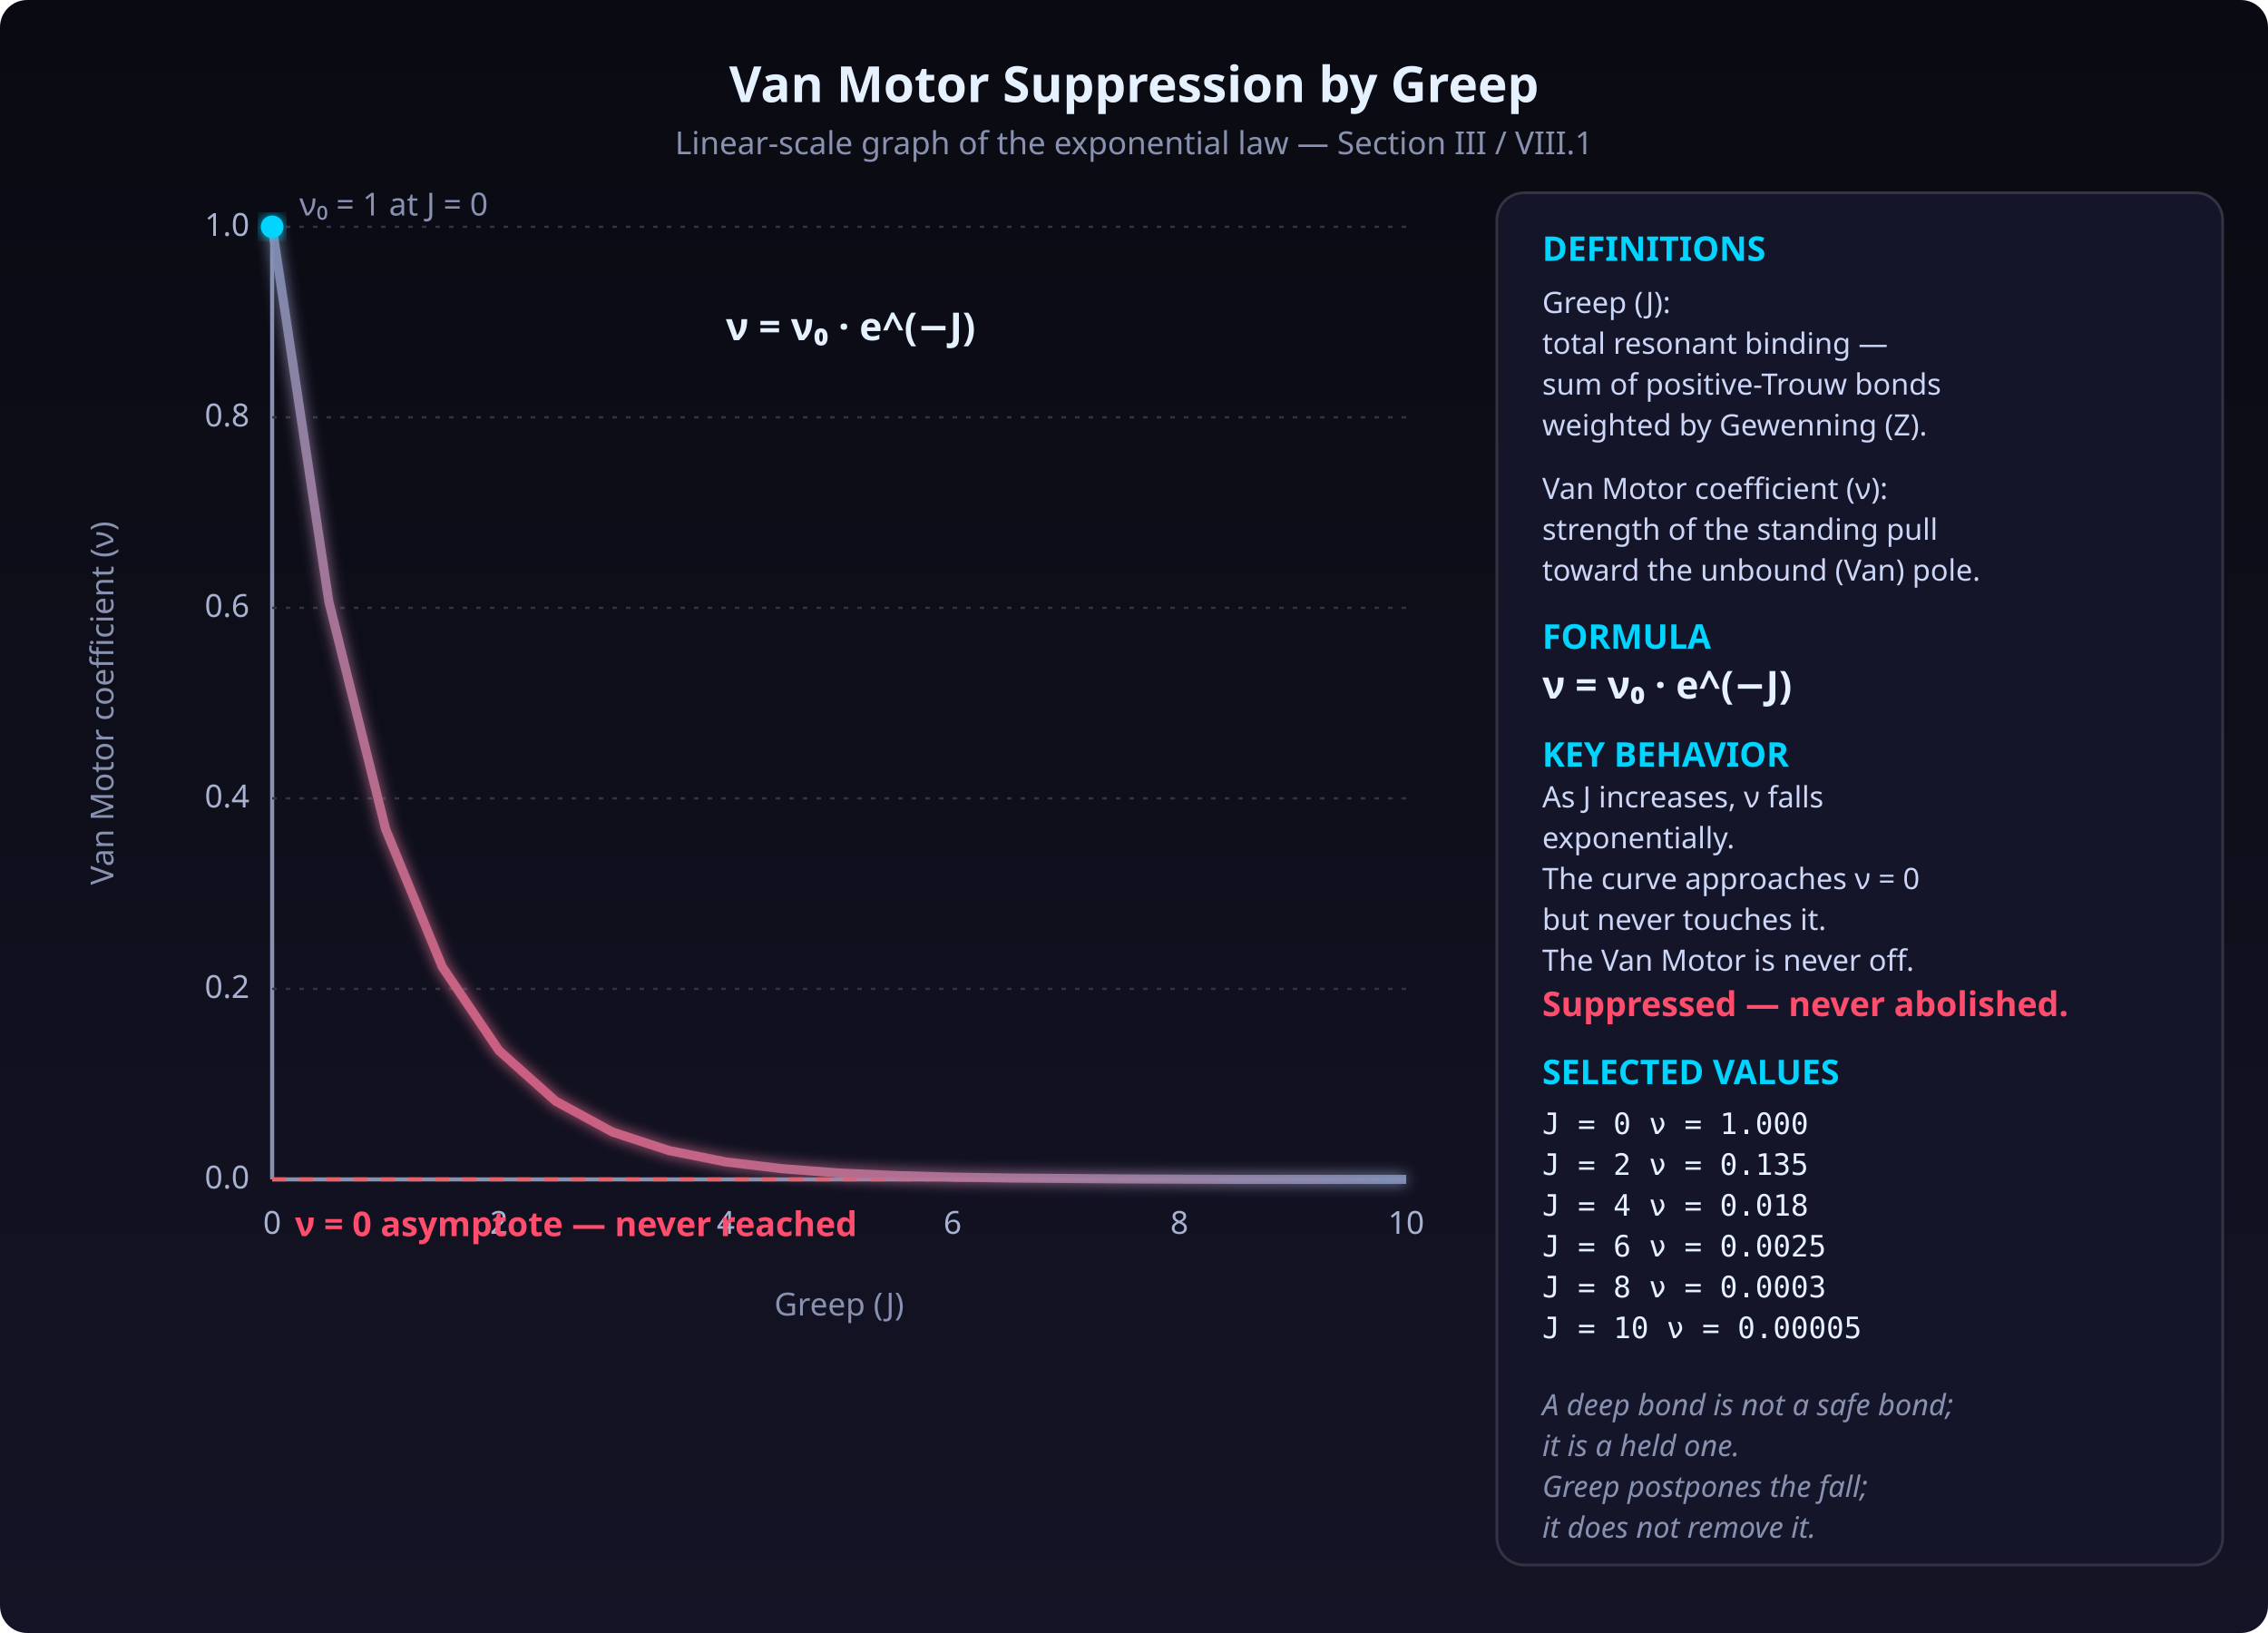
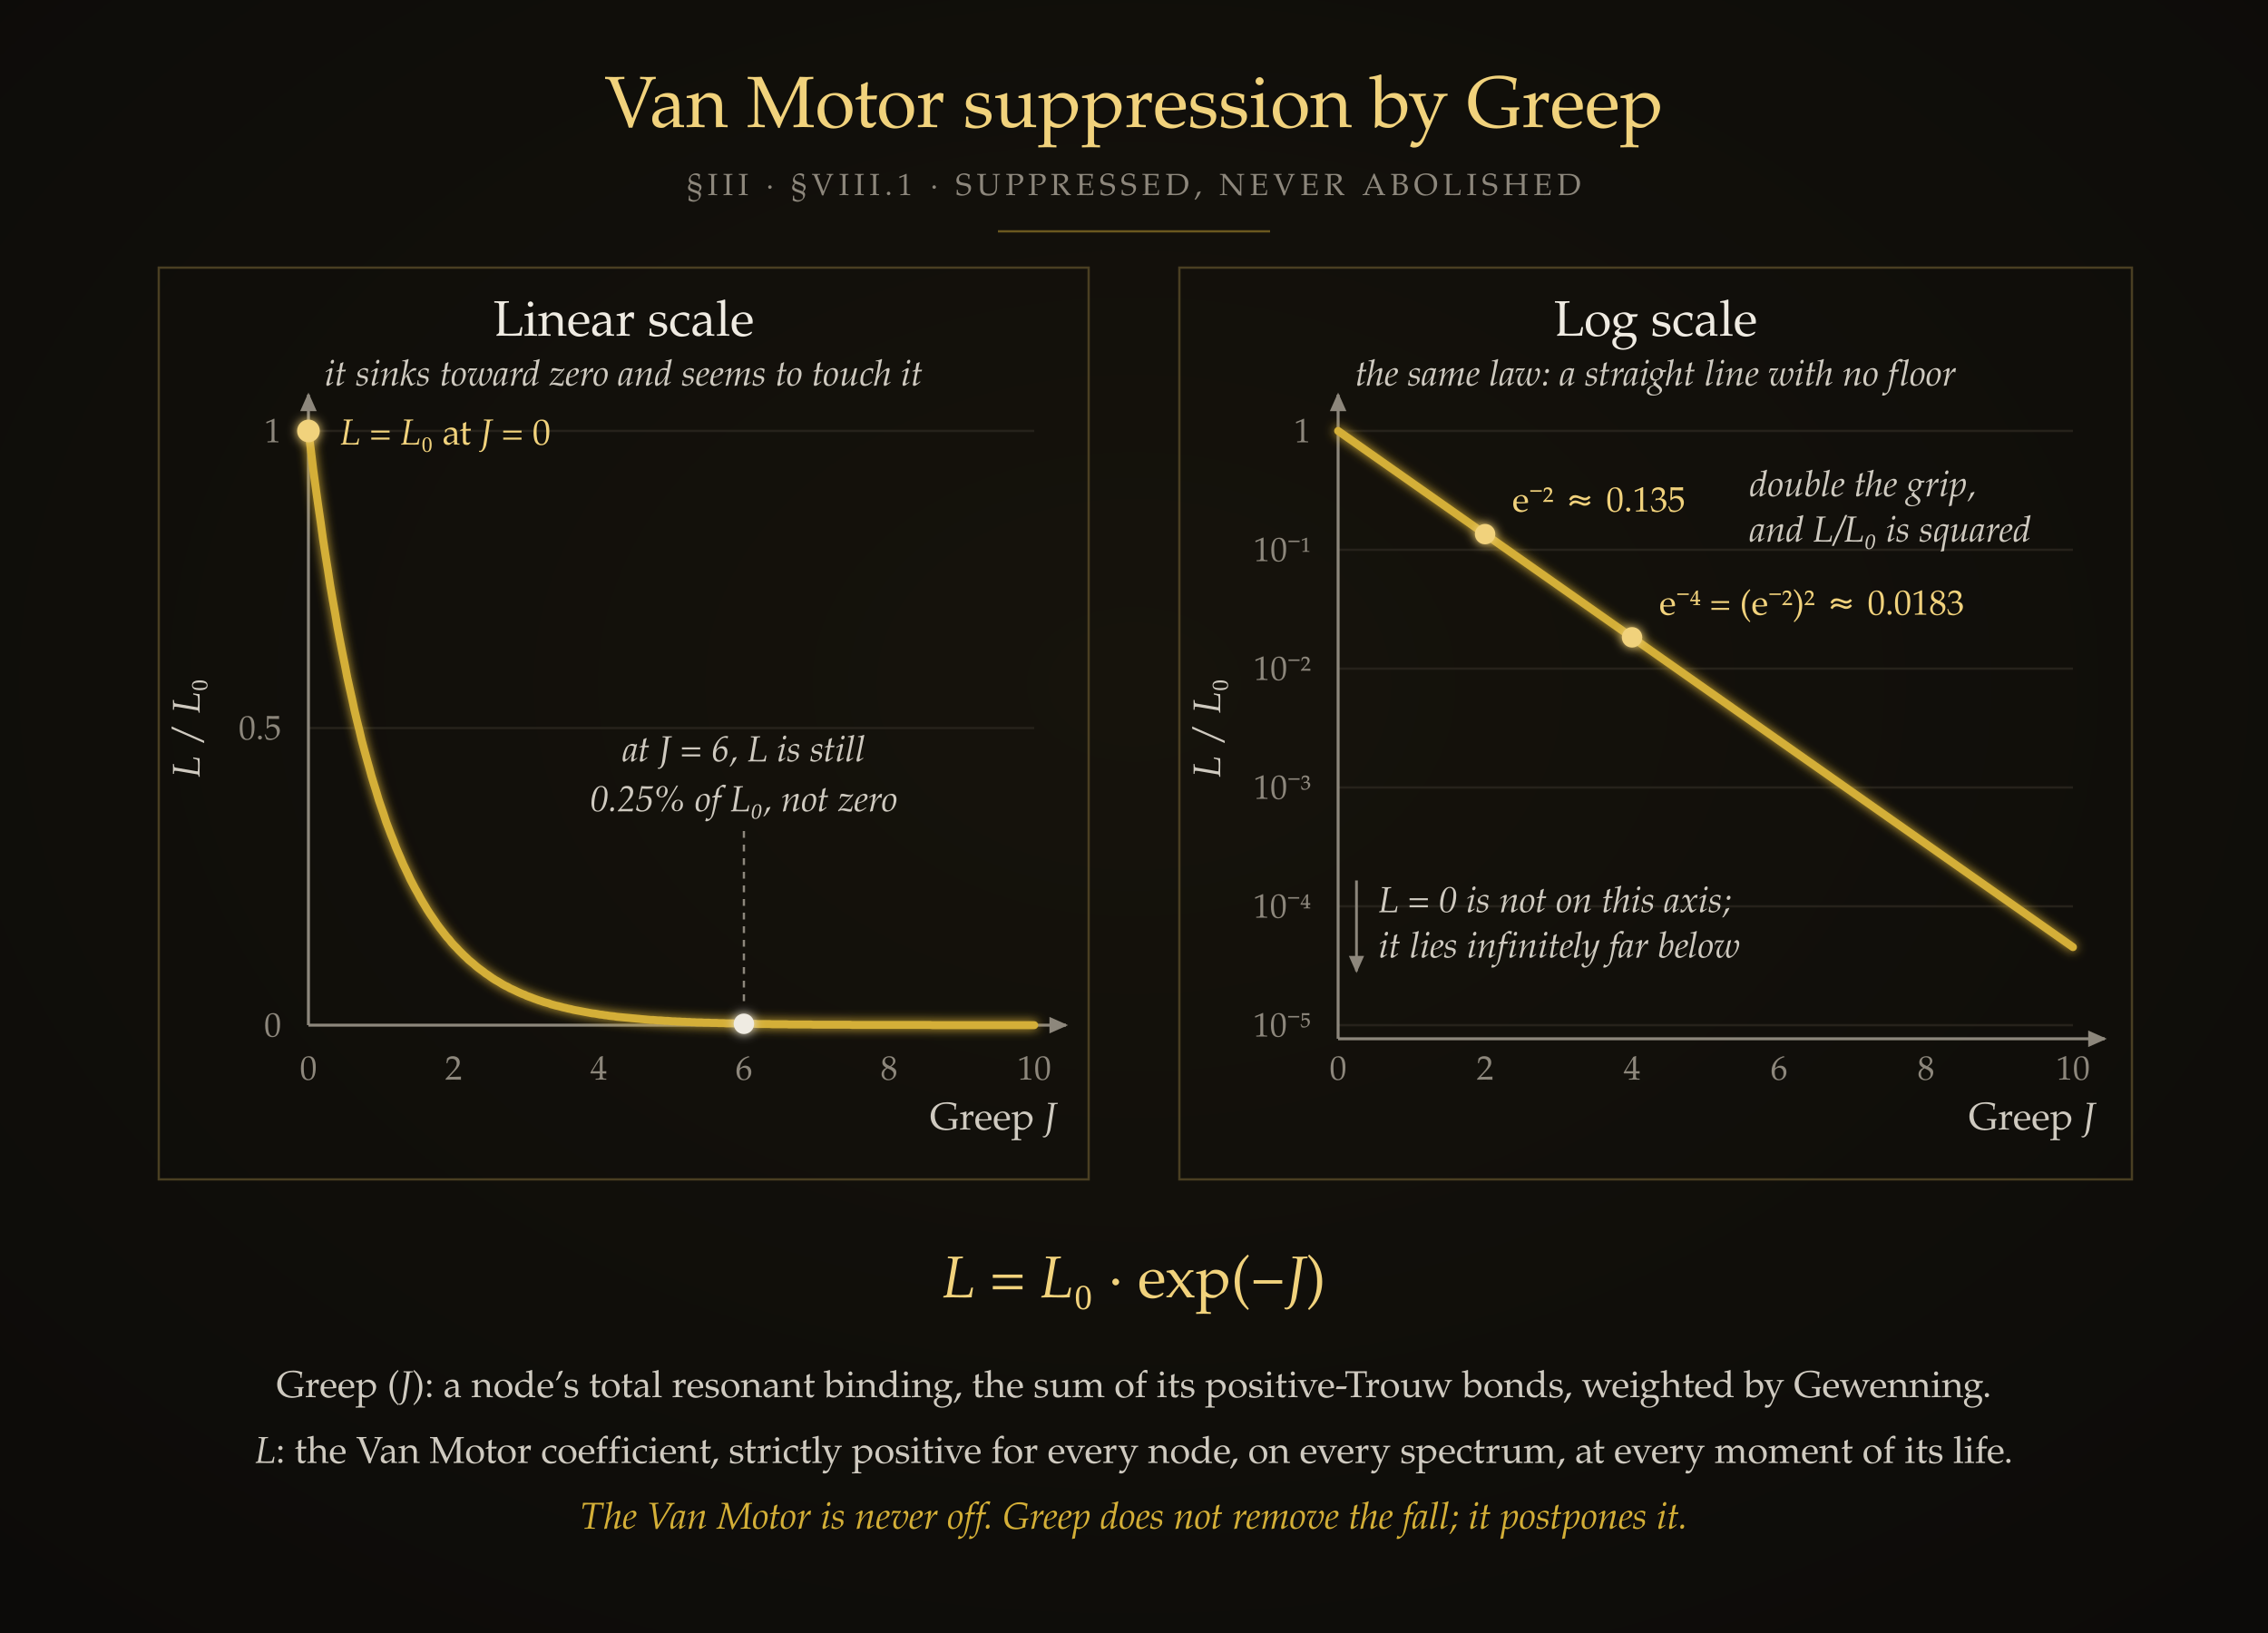
- <svg xmlns="http://www.w3.org/2000/svg" viewBox="0 0 1000 720" role="img" aria-labelledby="title desc">
+ <svg xmlns="http://www.w3.org/2000/svg" viewBox="0 0 1000 720" role="img" aria-labelledby="title" aria-describedby="desc" font-family="'Iowan Old Style','Palatino Linotype',Palatino,Georgia,'Times New Roman',serif">
  <defs>
-     <linearGradient id="bgGrad" x1="0" y1="0" x2="0" y2="1">
-       <stop offset="0%" stop-color="#0a0a12" />
-       <stop offset="100%" stop-color="#141426" />
-     </linearGradient>
-     <linearGradient id="curveGrad" x1="0" y1="1" x2="1" y2="0">
-       <stop offset="0%" stop-color="#ff4d6d" />
-       <stop offset="100%" stop-color="#00d4ff" />
-     </linearGradient>
-     <filter id="glow">
-       <feGaussianBlur stdDeviation="3" result="blur" />
+     <filter id="glow" filterUnits="userSpaceOnUse" x="0" y="0" width="1000" height="720">
+       <feGaussianBlur stdDeviation="2.4" result="blur" />
      <feMerge>
        <feMergeNode in="blur" />
        <feMergeNode in="SourceGraphic" />
      </feMerge>
    </filter>
-     <style>
-       .bg     { fill: url(#bgGrad); }
-       .axis   { stroke: #8892b0; stroke-width: 1.8; }
-       .grid   { stroke: #334; stroke-dasharray: 2 4; }
-       .label  { fill: #a8b2d1; font-family: sans-serif; font-size: 14px; }
-       .titlex { fill: #e6f1ff; font-family: sans-serif; font-size: 22px; font-weight: bold; }
-       .subtle { fill: #8892b0; font-family: sans-serif; font-size: 14px; }
-       .curve  { fill: none; stroke: url(#curveGrad); stroke-width: 4; filter: url(#glow); opacity: 0.95; }
-       .annot  { fill: #ff4d6d; font-family: sans-serif; font-size: 15px; font-weight: bold; }
-       .panel  { fill: #15152a; stroke: #334; stroke-width: 1.2; rx: 12; }
-       .phead  { fill: #00d4ff; font-family: sans-serif; font-size: 15px; font-weight: bold; }
-       .ptext  { fill: #ccd6f6; font-family: sans-serif; font-size: 13px; }
-       .pmute  { fill: #8892b0; font-family: sans-serif; font-size: 13px; font-style: italic; }
-       .mono   { fill: #e6f1ff; font-family: monospace; font-size: 13px; }
-       .form   { fill: #e6f1ff; font-family: sans-serif; font-size: 17px; font-weight: bold; }
-     </style>
+     <radialGradient id="vignette" cx="50%" cy="42%" r="75%">
+       <stop offset="0%" stop-color="#16130c" />
+       <stop offset="100%" stop-color="#0c0b09" />
+     </radialGradient>
+     <marker id="arrowFaint" viewBox="0 0 10 10" refX="8" refY="5" markerWidth="7" markerHeight="7" orient="auto">
+       <path d="M0,1 L9,5 L0,9 z" fill="#8d877c" />
+     </marker>
+     <marker id="arrowGold" viewBox="0 0 10 10" refX="8" refY="5" markerWidth="7" markerHeight="7" orient="auto">
+       <path d="M0,1 L9,5 L0,9 z" fill="#f1d27c" />
+     </marker>
+     <marker id="arrowDim" viewBox="0 0 10 10" refX="8" refY="5" markerWidth="7" markerHeight="7" orient="auto">
+       <path d="M0,1 L9,5 L0,9 z" fill="#cfcac0" />
+     </marker>
  </defs>
-   <rect class="bg" width="1000" height="720" rx="12" />
-   <text class="titlex" x="500" y="45" text-anchor="middle">Van Motor Suppression by Greep</text>
-   <text class="subtle" x="500" y="68" text-anchor="middle">Linear-scale graph of the exponential law — Section III / VIII.1</text>
-   <line class="axis" x1="120" y1="100" x2="120" y2="520" />
-   <line class="axis" x1="120" y1="520" x2="620" y2="520" />
-   <g class="grid">
-     <line x1="120" y1="100" x2="620" y2="100" />
-     <line x1="120" y1="184" x2="620" y2="184" />
-     <line x1="120" y1="268" x2="620" y2="268" />
-     <line x1="120" y1="352" x2="620" y2="352" />
-     <line x1="120" y1="436" x2="620" y2="436" />
-   </g>
-   <g class="label" text-anchor="end">
-     <text x="110" y="104">1.0</text>
-     <text x="110" y="188">0.8</text>
-     <text x="110" y="272">0.6</text>
-     <text x="110" y="356">0.4</text>
-     <text x="110" y="440">0.2</text>
-     <text x="110" y="524">0.0</text>
-   </g>
-   <g class="label" text-anchor="middle">
-     <text x="120" y="544">0</text>
-     <text x="220" y="544">2</text>
-     <text x="320" y="544">4</text>
-     <text x="420" y="544">6</text>
-     <text x="520" y="544">8</text>
-     <text x="620" y="544">10</text>
-   </g>
-   <text class="subtle" x="370" y="580" text-anchor="middle">Greep (J)</text>
-   <text class="subtle" x="50" y="310" text-anchor="middle" transform="rotate(-90 50 310)">Van Motor coefficient (ν)</text>
-   <line x1="120" y1="520" x2="620" y2="520" stroke="#ff5555" stroke-dasharray="6 6" stroke-width="1.8" opacity="0.8" />
-   <text class="annot" x="130" y="545">ν = 0 asymptote — never reached</text>
-   <polyline class="curve" points="     120,100     145,265.3     170,365.5     195,426.3     220,463.2     245,485.5     270,499.1     295,507.3     320,512.3     345,515.3     370,517.2     395,518.3     420,519.0     445,519.4     470,519.6     495,519.8     520,519.9     545,520.0     570,520.0     595,520.0     620,520.0   " />
-   <circle cx="120" cy="100" r="5" fill="#00d4ff" filter="url(#glow)" />
-   <text class="subtle" x="132" y="95" fill="#00d4ff">ν₀ = 1 at J = 0</text>
-   <text class="form" x="320" y="150">ν = ν₀ · e^(−J)</text>
-   <rect class="panel" x="660" y="85" width="320" height="605" />
-   <text class="phead" x="680" y="115">DEFINITIONS</text>
-   <text class="ptext" x="680" y="138">Greep (J):</text>
-   <text class="ptext" x="680" y="156">total resonant binding —</text>
-   <text class="ptext" x="680" y="174">sum of positive-Trouw bonds</text>
-   <text class="ptext" x="680" y="192">weighted by Gewenning (Z).</text>
-   <text class="ptext" x="680" y="220">Van Motor coefficient (ν):</text>
-   <text class="ptext" x="680" y="238">strength of the standing pull</text>
-   <text class="ptext" x="680" y="256">toward the unbound (Van) pole.</text>
-   <text class="phead" x="680" y="286">FORMULA</text>
-   <text class="form" x="680" y="308">ν = ν₀ · e^(−J)</text>
-   <text class="phead" x="680" y="338">KEY BEHAVIOR</text>
-   <text class="ptext" x="680" y="356">As J increases, ν falls</text>
-   <text class="ptext" x="680" y="374">exponentially.</text>
-   <text class="ptext" x="680" y="392">The curve approaches ν = 0</text>
-   <text class="ptext" x="680" y="410">but never touches it.</text>
-   <text class="ptext" x="680" y="428">The Van Motor is never off.</text>
-   <text class="annot" x="680" y="448">Suppressed — never abolished.</text>
-   <text class="phead" x="680" y="478">SELECTED VALUES</text>
-   <text class="mono" x="680" y="500">J = 0    ν = 1.000</text>
-   <text class="mono" x="680" y="518">J = 2    ν = 0.135</text>
-   <text class="mono" x="680" y="536">J = 4    ν = 0.018</text>
-   <text class="mono" x="680" y="554">J = 6    ν = 0.0025</text>
-   <text class="mono" x="680" y="572">J = 8    ν = 0.0003</text>
-   <text class="mono" x="680" y="590">J = 10   ν = 0.00005</text>
-   <text class="pmute" x="680" y="624">A deep bond is not a safe bond;</text>
-   <text class="pmute" x="680" y="642">it is a held one.</text>
-   <text class="pmute" x="680" y="660">Greep postpones the fall;</text>
-   <text class="pmute" x="680" y="678">it does not remove it.</text>
+   <rect width="1000" height="720" fill="url(#vignette)" />
+   <text x="500.0" y="56.0" font-size="32" fill="#f1d27c" text-anchor="middle">Van Motor suppression by Greep</text>
+   <text x="500.0" y="86.0" font-size="13.5" fill="#8d877c" text-anchor="middle" letter-spacing="2.2">§III  ·  §VIII.1  ·  SUPPRESSED, NEVER ABOLISHED</text>
+   <line x1="440.0" y1="102.0" x2="560.0" y2="102.0" stroke="#d4af37" stroke-width="1" opacity="0.45" />
+   <rect x="70.0" y="118.0" width="410.0" height="402.0" fill="none" stroke="#4a3f22" stroke-width="1" />
+   <text x="275.0" y="148.0" font-size="22" fill="#efebe2" text-anchor="middle">Linear scale</text>
+   <text x="275.0" y="170.0" font-size="16" fill="#cfcac0" text-anchor="middle" font-style="italic">it sinks toward zero and seems to touch it</text>
+   <line x1="136.0" y1="452.0" x2="456.0" y2="452.0" stroke="#26221b" stroke-width="1" />
+   <text x="124.0" y="457.0" font-size="15" fill="#8d877c" text-anchor="end">0</text>
+   <line x1="136.0" y1="321.0" x2="456.0" y2="321.0" stroke="#26221b" stroke-width="1" />
+   <text x="124.0" y="326.0" font-size="15" fill="#8d877c" text-anchor="end">0.5</text>
+   <line x1="136.0" y1="190.0" x2="456.0" y2="190.0" stroke="#26221b" stroke-width="1" />
+   <text x="124.0" y="195.0" font-size="15" fill="#8d877c" text-anchor="end">1</text>
+   <text x="136.0" y="476.0" font-size="15" fill="#8d877c" text-anchor="middle">0</text>
+   <text x="200.0" y="476.0" font-size="15" fill="#8d877c" text-anchor="middle">2</text>
+   <text x="264.0" y="476.0" font-size="15" fill="#8d877c" text-anchor="middle">4</text>
+   <text x="328.0" y="476.0" font-size="15" fill="#8d877c" text-anchor="middle">6</text>
+   <text x="392.0" y="476.0" font-size="15" fill="#8d877c" text-anchor="middle">8</text>
+   <text x="456.0" y="476.0" font-size="15" fill="#8d877c" text-anchor="middle">10</text>
+   <line x1="136.0" y1="452.0" x2="136.0" y2="174.0" stroke="#8d877c" stroke-width="1.3" marker-end="url(#arrowFaint)" />
+   <line x1="136.0" y1="452.0" x2="470.0" y2="452.0" stroke="#8d877c" stroke-width="1.3" marker-end="url(#arrowFaint)" />
+   <text x="466.0" y="498.0" font-size="17" fill="#cfcac0" text-anchor="end">Greep <tspan font-style="italic">J</tspan>
+   </text>
+   <text x="88.0" y="321.0" font-size="17" fill="#cfcac0" text-anchor="middle" transform="rotate(-90 88.0 321.0)">
+     <tspan font-style="italic">L</tspan> / <tspan font-style="italic">L</tspan>₀</text>
+   <path d="M136.0,190.0 L137.1,198.6 L138.1,207.0 L139.2,215.0 L140.3,222.8 L141.4,230.3 L142.4,237.6 L143.5,244.7 L144.6,251.5 L145.6,258.1 L146.7,264.5 L147.8,270.6 L148.8,276.6 L149.9,282.4 L151.0,288.0 L152.1,293.4 L153.1,298.6 L154.2,303.6 L155.3,308.5 L156.3,313.2 L157.4,317.8 L158.5,322.2 L159.5,326.5 L160.6,330.6 L161.7,334.6 L162.8,338.5 L163.8,342.2 L164.9,345.8 L166.0,349.3 L167.0,352.7 L168.1,355.9 L169.2,359.1 L170.2,362.2 L171.3,365.1 L172.4,368.0 L173.5,370.7 L174.5,373.4 L175.6,376.0 L176.7,378.5 L177.7,380.9 L178.8,383.2 L179.9,385.5 L180.9,387.7 L182.0,389.8 L183.1,391.9 L184.2,393.8 L185.2,395.7 L186.3,397.6 L187.4,399.4 L188.4,401.1 L189.5,402.8 L190.6,404.4 L191.7,406.0 L192.7,407.5 L193.8,409.0 L194.9,410.4 L195.9,411.7 L197.0,413.1 L198.1,414.3 L199.1,415.6 L200.2,416.8 L201.3,417.9 L202.4,419.1 L203.4,420.1 L204.5,421.2 L205.6,422.2 L206.6,423.2 L207.7,424.1 L208.8,425.0 L209.8,425.9 L210.9,426.8 L212.0,427.6 L213.1,428.4 L214.1,429.2 L215.2,429.9 L216.3,430.7 L217.3,431.4 L218.4,432.1 L219.5,432.7 L220.5,433.3 L221.6,434.0 L222.7,434.6 L223.8,435.1 L224.8,435.7 L225.9,436.2 L227.0,436.7 L228.0,437.2 L229.1,437.7 L230.2,438.2 L231.3,438.6 L232.3,439.1 L233.4,439.5 L234.5,439.9 L235.5,440.3 L236.6,440.7 L237.7,441.1 L238.7,441.4 L239.8,441.8 L240.9,442.1 L242.0,442.4 L243.0,442.8 L244.1,443.1 L245.2,443.4 L246.2,443.6 L247.3,443.9 L248.4,444.2 L249.4,444.4 L250.5,444.7 L251.6,444.9 L252.7,445.2 L253.7,445.4 L254.8,445.6 L255.9,445.8 L256.9,446.0 L258.0,446.2 L259.1,446.4 L260.1,446.6 L261.2,446.8 L262.3,446.9 L263.4,447.1 L264.4,447.3 L265.5,447.4 L266.6,447.6 L267.6,447.7 L268.7,447.9 L269.8,448.0 L270.8,448.1 L271.9,448.3 L273.0,448.4 L274.1,448.5 L275.1,448.6 L276.2,448.7 L277.3,448.8 L278.3,448.9 L279.4,449.0 L280.5,449.1 L281.6,449.2 L282.6,449.3 L283.7,449.4 L284.8,449.5 L285.8,449.6 L286.9,449.7 L288.0,449.7 L289.0,449.8 L290.1,449.9 L291.2,449.9 L292.3,450.0 L293.3,450.1 L294.4,450.1 L295.5,450.2 L296.5,450.3 L297.6,450.3 L298.7,450.4 L299.7,450.4 L300.8,450.5 L301.9,450.5 L303.0,450.6 L304.0,450.6 L305.1,450.7 L306.2,450.7 L307.2,450.8 L308.3,450.8 L309.4,450.8 L310.4,450.9 L311.5,450.9 L312.6,450.9 L313.7,451.0 L314.7,451.0 L315.8,451.0 L316.9,451.1 L317.9,451.1 L319.0,451.1 L320.1,451.2 L321.2,451.2 L322.2,451.2 L323.3,451.2 L324.4,451.3 L325.4,451.3 L326.5,451.3 L327.6,451.3 L328.6,451.4 L329.7,451.4 L330.8,451.4 L331.9,451.4 L332.9,451.4 L334.0,451.5 L335.1,451.5 L336.1,451.5 L337.2,451.5 L338.3,451.5 L339.3,451.5 L340.4,451.6 L341.5,451.6 L342.6,451.6 L343.6,451.6 L344.7,451.6 L345.8,451.6 L346.8,451.6 L347.9,451.7 L349.0,451.7 L350.0,451.7 L351.1,451.7 L352.2,451.7 L353.3,451.7 L354.3,451.7 L355.4,451.7 L356.5,451.7 L357.5,451.7 L358.6,451.8 L359.7,451.8 L360.7,451.8 L361.8,451.8 L362.9,451.8 L364.0,451.8 L365.0,451.8 L366.1,451.8 L367.2,451.8 L368.2,451.8 L369.3,451.8 L370.4,451.8 L371.5,451.8 L372.5,451.8 L373.6,451.8 L374.7,451.8 L375.7,451.9 L376.8,451.9 L377.9,451.9 L378.9,451.9 L380.0,451.9 L381.1,451.9 L382.2,451.9 L383.2,451.9 L384.3,451.9 L385.4,451.9 L386.4,451.9 L387.5,451.9 L388.6,451.9 L389.6,451.9 L390.7,451.9 L391.8,451.9 L392.9,451.9 L393.9,451.9 L395.0,451.9 L396.1,451.9 L397.1,451.9 L398.2,451.9 L399.3,451.9 L400.3,451.9 L401.4,451.9 L402.5,451.9 L403.6,451.9 L404.6,451.9 L405.7,451.9 L406.8,451.9 L407.8,451.9 L408.9,451.9 L410.0,451.9 L411.1,452.0 L412.1,452.0 L413.2,452.0 L414.3,452.0 L415.3,452.0 L416.4,452.0 L417.5,452.0 L418.5,452.0 L419.6,452.0 L420.7,452.0 L421.8,452.0 L422.8,452.0 L423.9,452.0 L425.0,452.0 L426.0,452.0 L427.1,452.0 L428.2,452.0 L429.2,452.0 L430.3,452.0 L431.4,452.0 L432.5,452.0 L433.5,452.0 L434.6,452.0 L435.7,452.0 L436.7,452.0 L437.8,452.0 L438.9,452.0 L439.9,452.0 L441.0,452.0 L442.1,452.0 L443.2,452.0 L444.2,452.0 L445.3,452.0 L446.4,452.0 L447.4,452.0 L448.5,452.0 L449.6,452.0 L450.6,452.0 L451.7,452.0 L452.8,452.0 L453.9,452.0 L454.9,452.0 L456.0,452.0" fill="none" stroke="#d4af37" stroke-width="3.5" stroke-linecap="round" stroke-linejoin="round" filter="url(#glow)" />
+   <circle cx="136.0" cy="190.0" r="5" fill="#f1d27c" filter="url(#glow)" />
+   <text x="150.0" y="196.0" font-size="16" fill="#f1d27c">
+     <tspan font-style="italic">L</tspan> = <tspan font-style="italic">L</tspan>₀ at <tspan font-style="italic">J</tspan> = 0</text>
+   <circle cx="328.0" cy="451.4" r="4.5" fill="#efebe2" filter="url(#glow)" />
+   <line x1="328.0" y1="441.4" x2="328.0" y2="365.7" stroke="#8d877c" stroke-width="1" stroke-dasharray="3 3" />
+   <text x="328.0" y="335.7" font-size="16" fill="#cfcac0" text-anchor="middle" font-style="italic">at <tspan font-style="italic">J</tspan> = 6, <tspan font-style="italic">L</tspan> is still</text>
+   <text x="328.0" y="357.7" font-size="16" fill="#cfcac0" text-anchor="middle" font-style="italic">0.25% of <tspan font-style="italic">L</tspan>₀, not zero</text>
+   <rect x="520.0" y="118.0" width="420.0" height="402.0" fill="none" stroke="#4a3f22" stroke-width="1" />
+   <text x="730.0" y="148.0" font-size="22" fill="#efebe2" text-anchor="middle">Log scale</text>
+   <text x="730.0" y="170.0" font-size="16" fill="#cfcac0" text-anchor="middle" font-style="italic">the same law: a straight line with no floor</text>
+   <line x1="590.0" y1="190.0" x2="914.0" y2="190.0" stroke="#26221b" stroke-width="1" />
+   <text x="578.0" y="195.0" font-size="15" fill="#8d877c" text-anchor="end">1</text>
+   <line x1="590.0" y1="242.4" x2="914.0" y2="242.4" stroke="#26221b" stroke-width="1" />
+   <text x="578.0" y="247.4" font-size="15" fill="#8d877c" text-anchor="end">10⁻¹</text>
+   <line x1="590.0" y1="294.8" x2="914.0" y2="294.8" stroke="#26221b" stroke-width="1" />
+   <text x="578.0" y="299.8" font-size="15" fill="#8d877c" text-anchor="end">10⁻²</text>
+   <line x1="590.0" y1="347.2" x2="914.0" y2="347.2" stroke="#26221b" stroke-width="1" />
+   <text x="578.0" y="352.2" font-size="15" fill="#8d877c" text-anchor="end">10⁻³</text>
+   <line x1="590.0" y1="399.6" x2="914.0" y2="399.6" stroke="#26221b" stroke-width="1" />
+   <text x="578.0" y="404.6" font-size="15" fill="#8d877c" text-anchor="end">10⁻⁴</text>
+   <line x1="590.0" y1="452.0" x2="914.0" y2="452.0" stroke="#26221b" stroke-width="1" />
+   <text x="578.0" y="457.0" font-size="15" fill="#8d877c" text-anchor="end">10⁻⁵</text>
+   <text x="590.0" y="476.0" font-size="15" fill="#8d877c" text-anchor="middle">0</text>
+   <text x="654.8" y="476.0" font-size="15" fill="#8d877c" text-anchor="middle">2</text>
+   <text x="719.6" y="476.0" font-size="15" fill="#8d877c" text-anchor="middle">4</text>
+   <text x="784.4" y="476.0" font-size="15" fill="#8d877c" text-anchor="middle">6</text>
+   <text x="849.2" y="476.0" font-size="15" fill="#8d877c" text-anchor="middle">8</text>
+   <text x="914.0" y="476.0" font-size="15" fill="#8d877c" text-anchor="middle">10</text>
+   <line x1="590.0" y1="458.0" x2="590.0" y2="174.0" stroke="#8d877c" stroke-width="1.3" marker-end="url(#arrowFaint)" />
+   <line x1="590.0" y1="458.0" x2="928.0" y2="458.0" stroke="#8d877c" stroke-width="1.3" marker-end="url(#arrowFaint)" />
+   <text x="924.0" y="498.0" font-size="17" fill="#cfcac0" text-anchor="end">Greep <tspan font-style="italic">J</tspan>
+   </text>
+   <text x="538.0" y="321.0" font-size="17" fill="#cfcac0" text-anchor="middle" transform="rotate(-90 538.0 321.0)">
+     <tspan font-style="italic">L</tspan> / <tspan font-style="italic">L</tspan>₀</text>
+   <path d="M590.0,190.0 L914.0,417.6" fill="none" stroke="#d4af37" stroke-width="3.5" stroke-linecap="round" stroke-linejoin="round" filter="url(#glow)" />
+   <circle cx="654.8" cy="235.5" r="4.5" fill="#f1d27c" filter="url(#glow)" />
+   <circle cx="719.6" cy="281.0" r="4.5" fill="#f1d27c" filter="url(#glow)" />
+   <text x="666.8" y="225.5" font-size="15.5" fill="#f1d27c">e⁻² ≈ 0.135</text>
+   <text x="731.6" y="271.0" font-size="15.5" fill="#f1d27c">e⁻⁴ = (e⁻²)² ≈ 0.0183</text>
+   <text x="771.4" y="218.8" font-size="16" fill="#cfcac0" font-style="italic">double the grip,</text>
+   <text x="771.4" y="238.8" font-size="16" fill="#cfcac0" font-style="italic">and <tspan font-style="italic">L</tspan>/<tspan font-style="italic">L</tspan>₀ is squared</text>
+   <text x="607.8" y="402.2" font-size="16" fill="#cfcac0" font-style="italic">
+     <tspan font-style="italic">L</tspan> = 0 is not on this axis;</text>
+   <text x="607.8" y="422.2" font-size="16" fill="#cfcac0" font-style="italic">it lies infinitely far below</text>
+   <line x1="598.1" y1="388.2" x2="598.1" y2="428.2" stroke="#8d877c" stroke-width="1.2" marker-end="url(#arrowFaint)" />
+   <text x="500.0" y="572.0" font-size="26" fill="#f1d27c" text-anchor="middle">
+     <tspan font-style="italic">L</tspan> = <tspan font-style="italic">L</tspan>₀ · exp(−<tspan font-style="italic">J</tspan>)</text>
+   <text x="500.0" y="616.0" font-size="16.5" fill="#cfcac0" text-anchor="middle">Greep (<tspan font-style="italic">J</tspan>): a node’s total resonant binding, the sum of its positive-Trouw bonds, weighted by Gewenning.</text>
+   <text x="500.0" y="645.0" font-size="16.5" fill="#cfcac0" text-anchor="middle">
+     <tspan font-style="italic">L</tspan>: the Van Motor coefficient, strictly positive for every node, on every spectrum, at every moment of its life.</text>
+   <text x="500.0" y="674.0" font-size="16.5" fill="#d4af37" text-anchor="middle" font-style="italic">The Van Motor is never off. Greep does not remove the fall; it postpones it.</text>
</svg>
